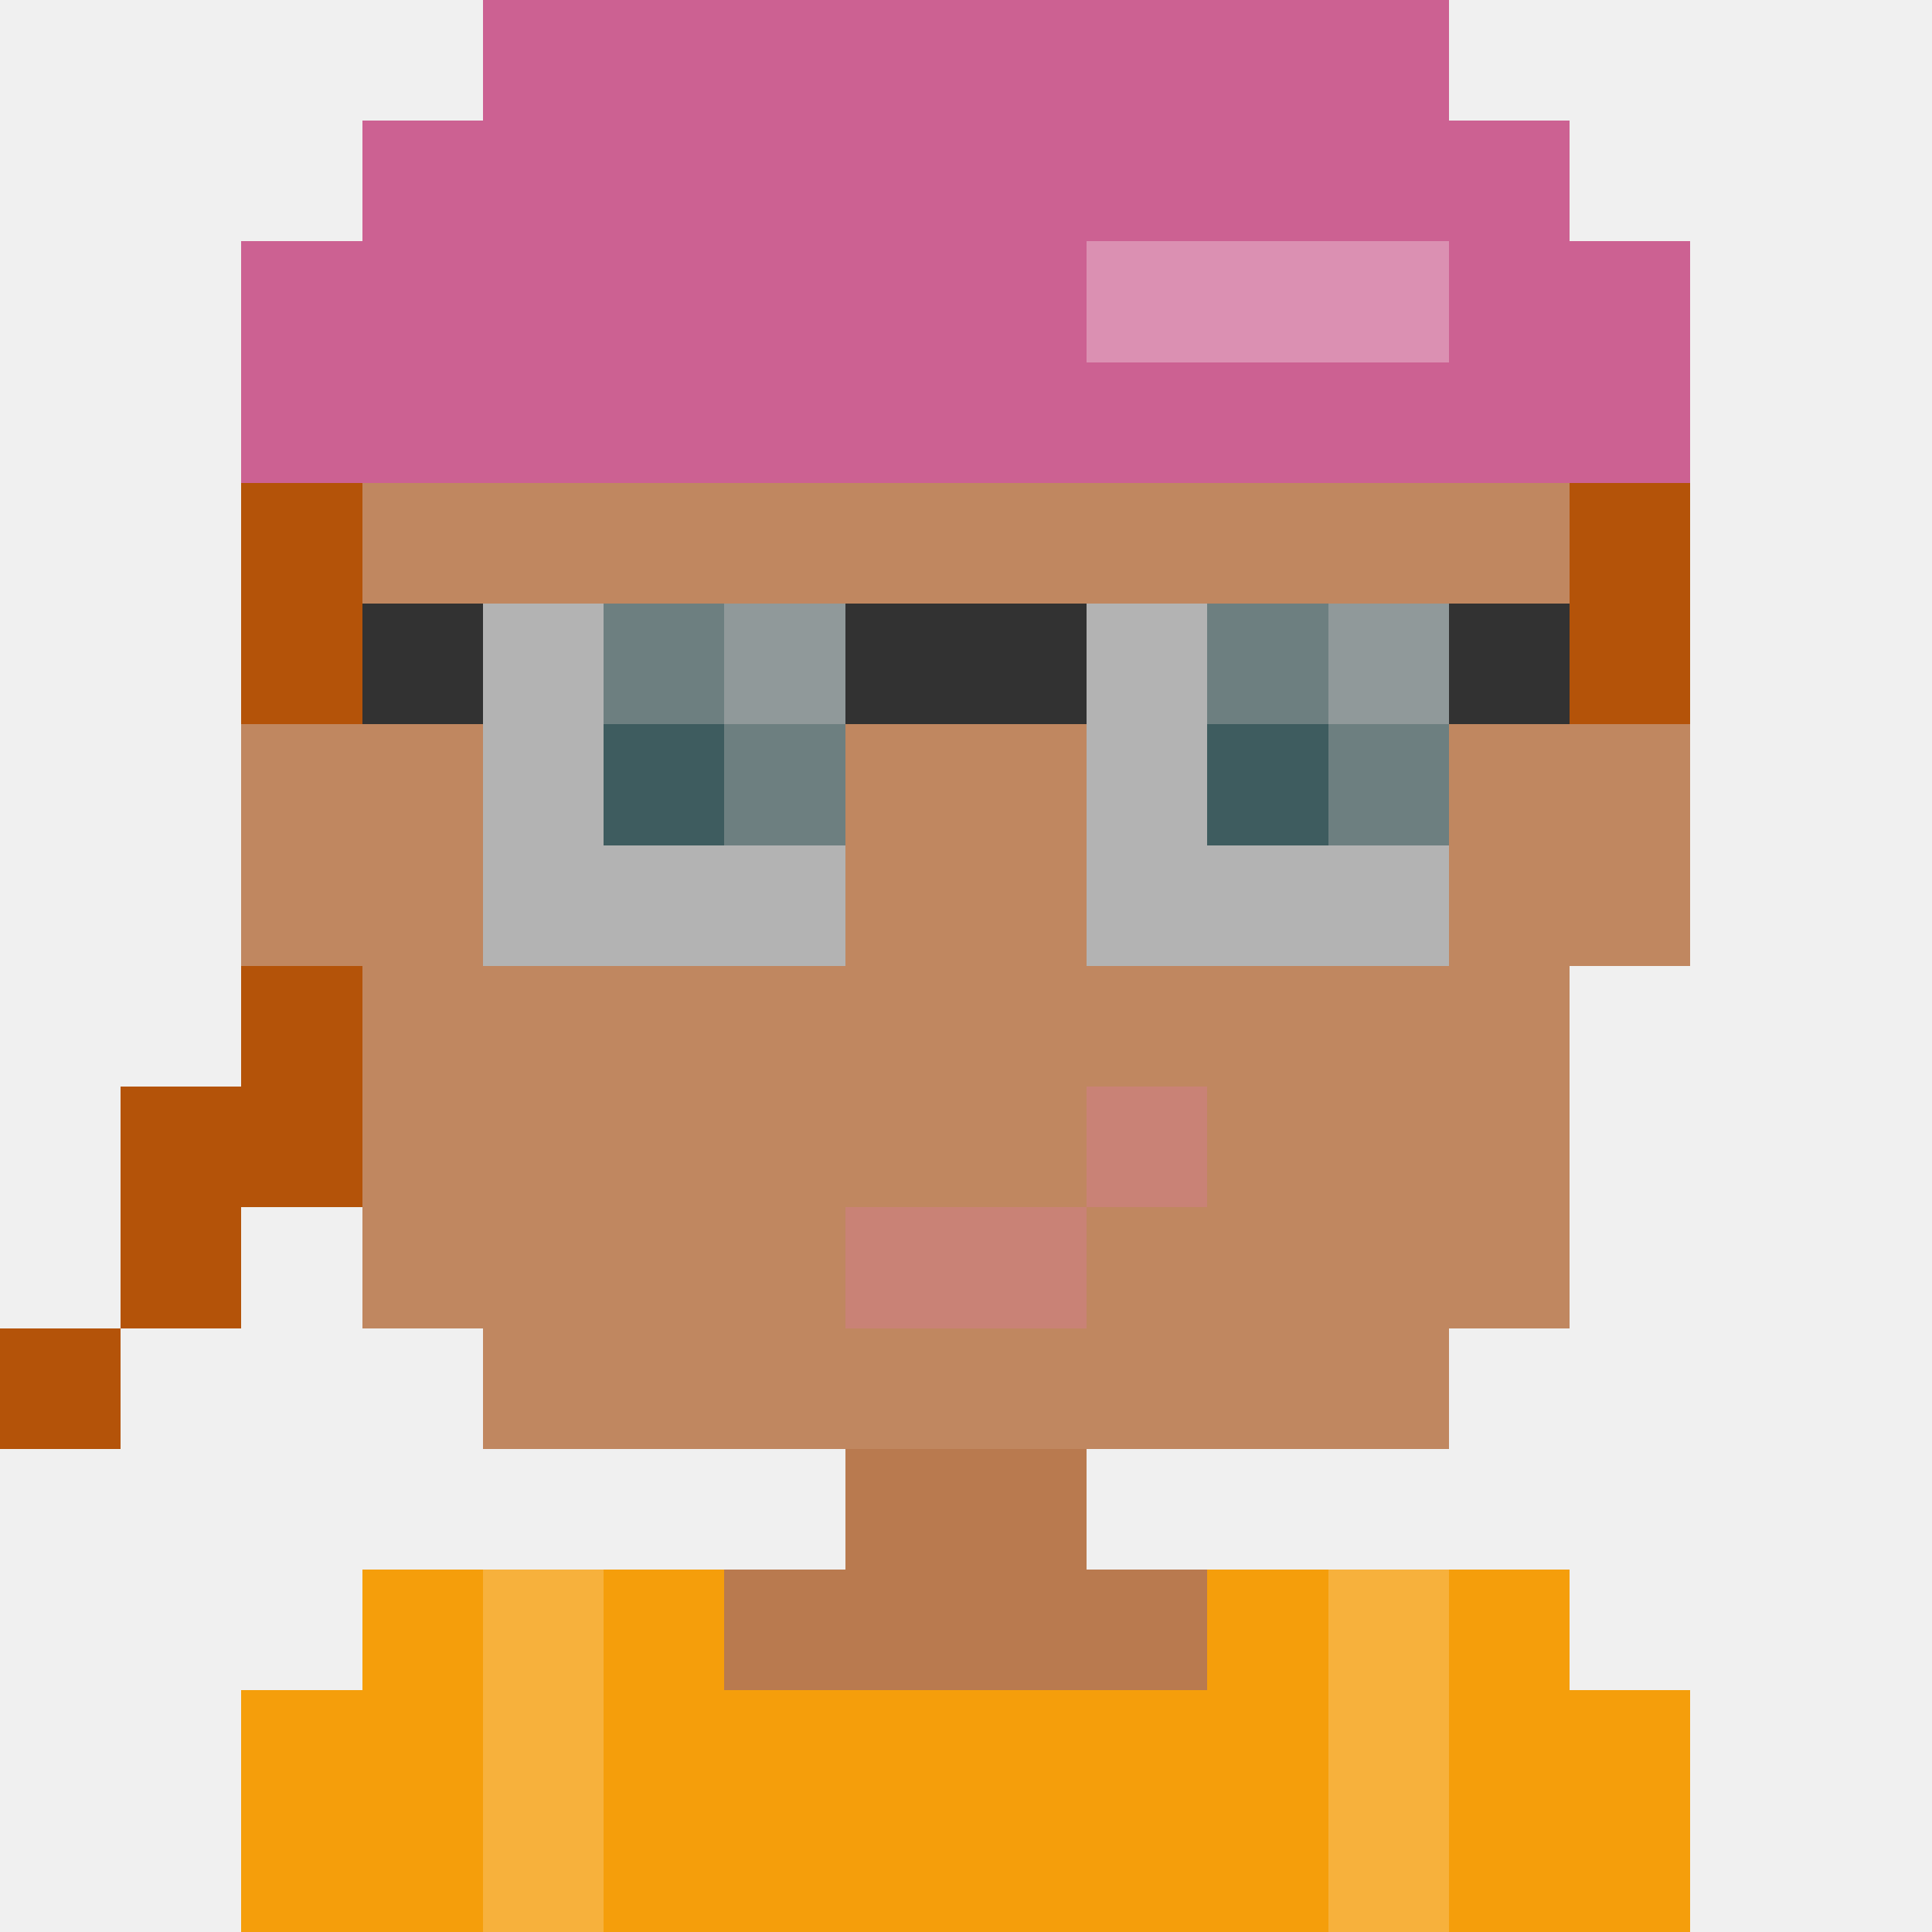
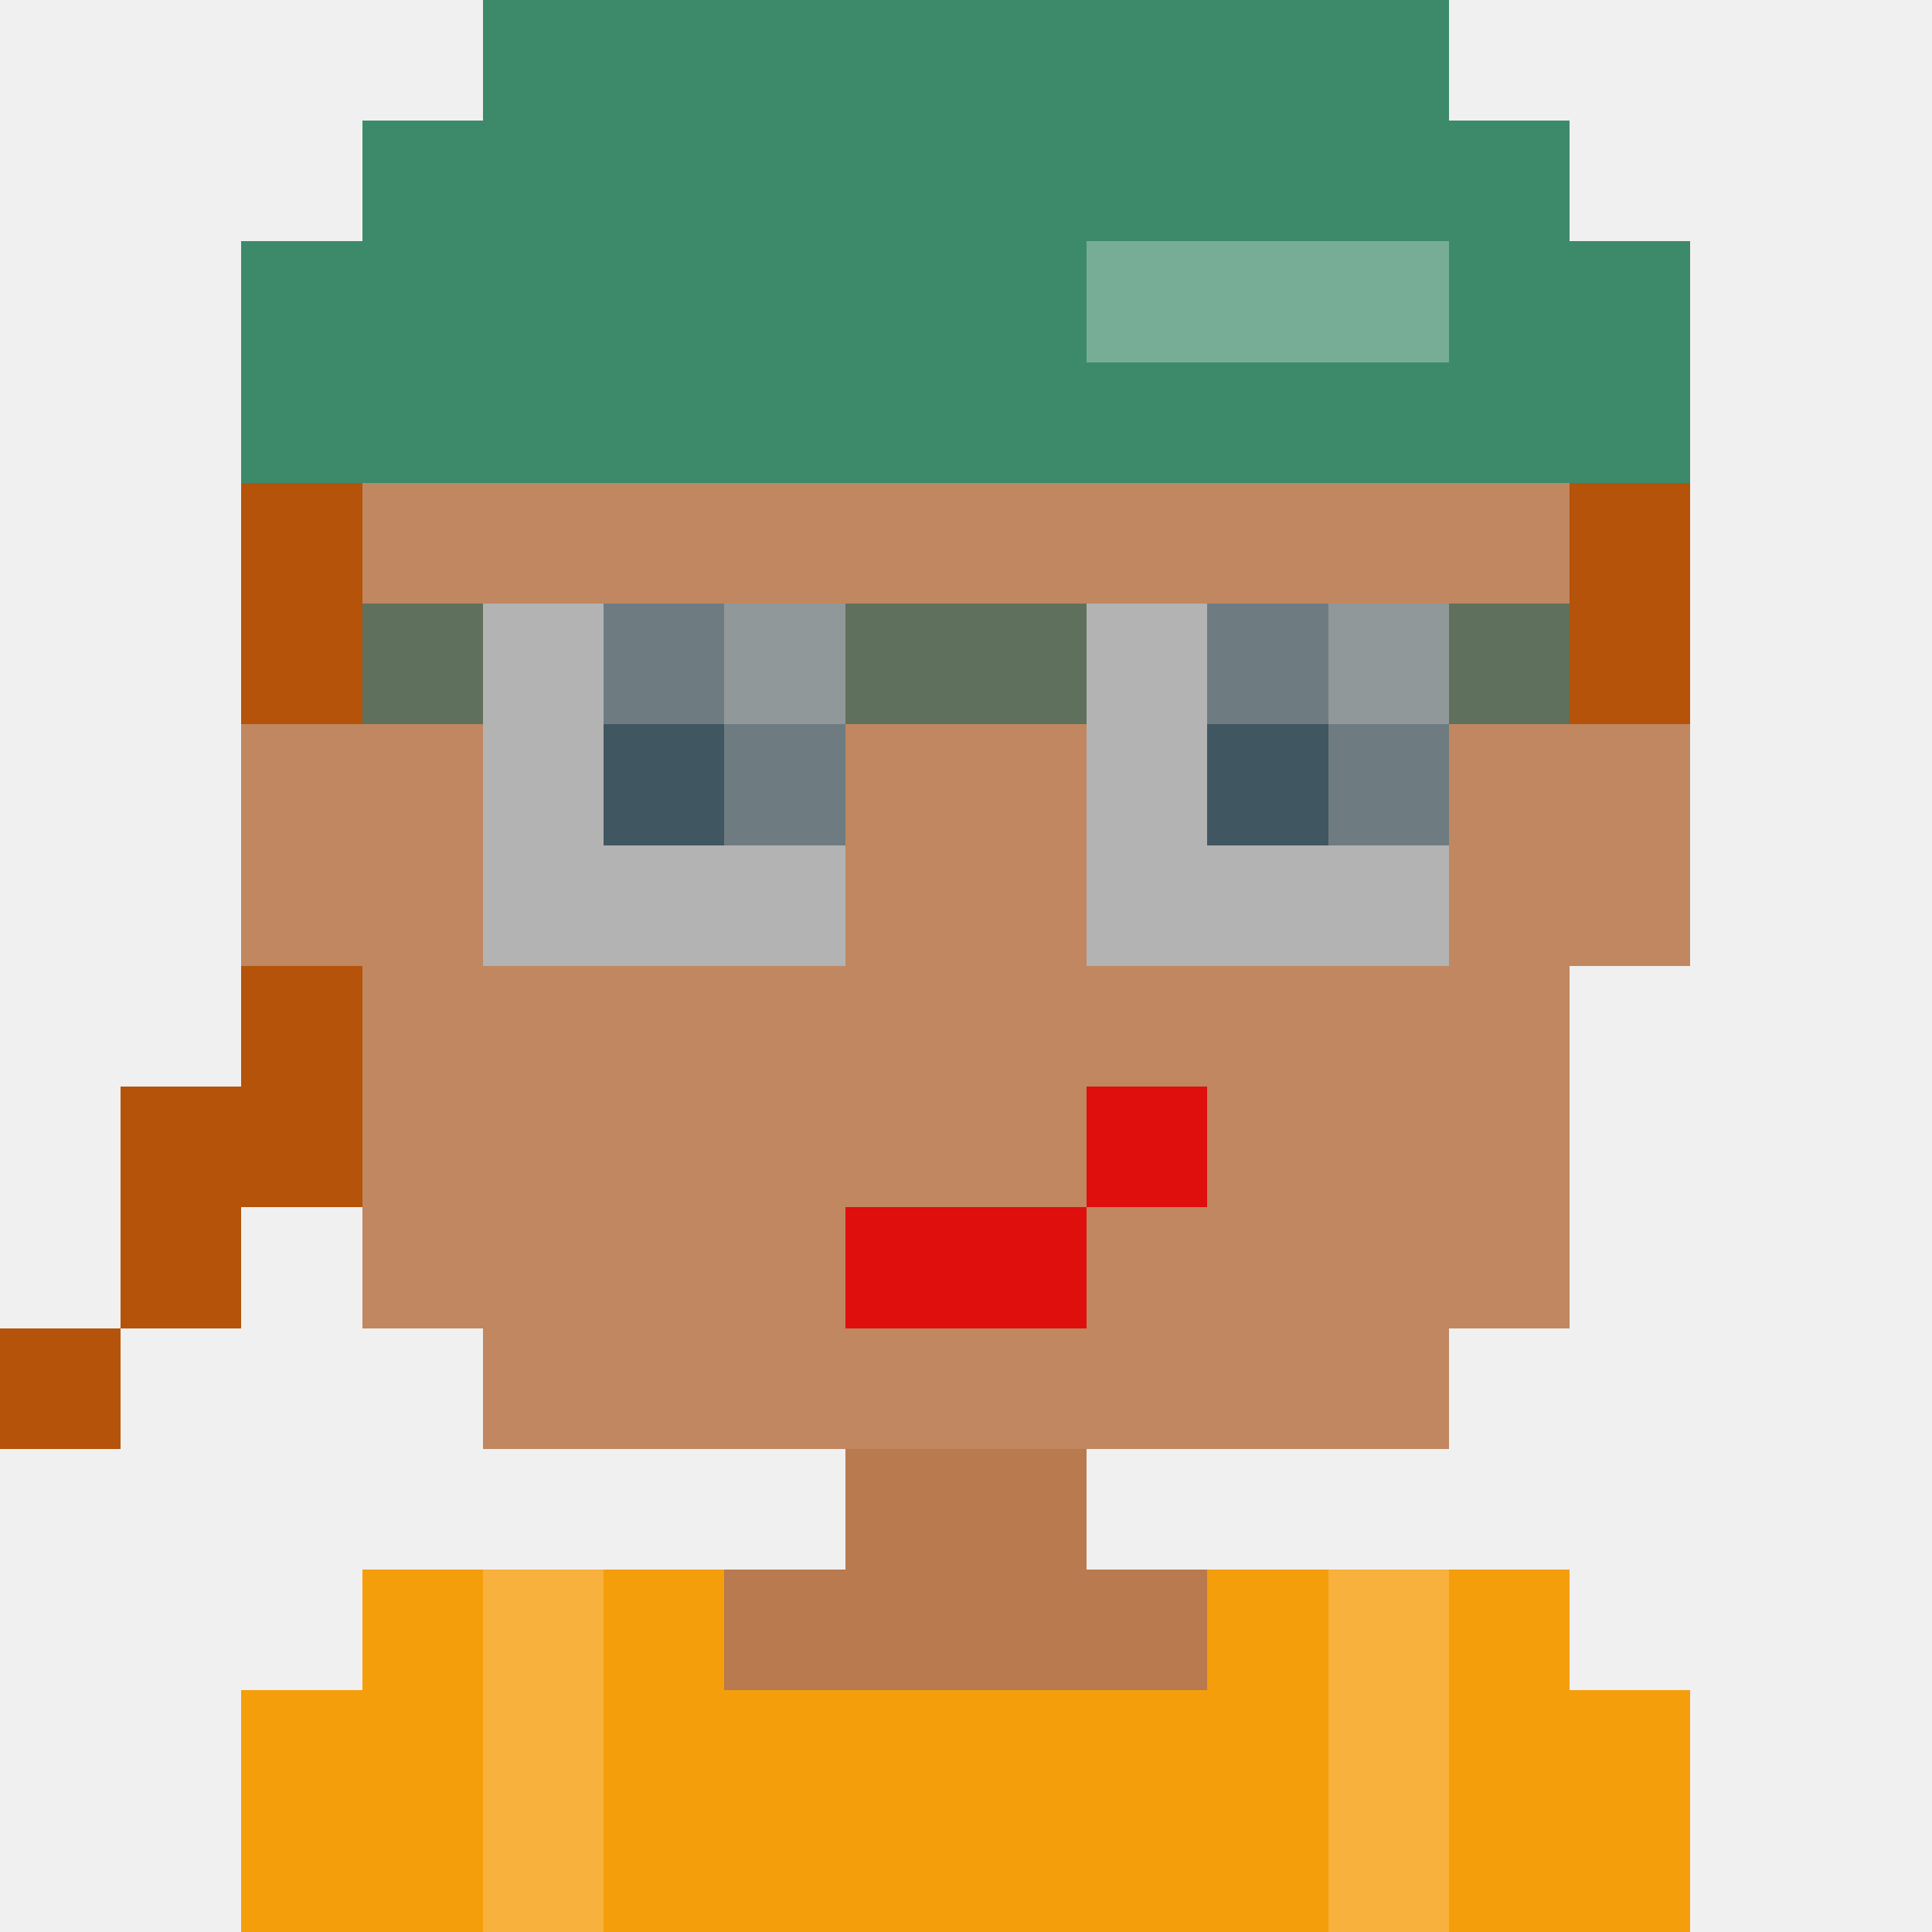
- <svg xmlns="http://www.w3.org/2000/svg" viewBox="0 0 16 16" fill="none" shape-rendering="crispEdges" aria-hidden="true">
-   <defs>
-     <g id="clothes-variant23-1bd33700">
-       <path d="M8 1h3v1h1v2H0V2h1V1h3v1h4z" fill="#f59e0b" />
-       <path fill="white" fill-opacity=".2" d="M2 1h1v3H2zm7 0h1v3H9z" />
-     </g>
-     <g id="eyes-variant10-1bd33700">
-       <path fill="white" d="M0 0h3v3H0zm5 0h3v3H5z" />
-       <path fill="#588387" d="M6 0h2v2H6zM1 0h2v2H1z" />
-       <path fill="white" fill-opacity=".4" d="M1 0h1v1H1zm1 1h1v1H2zm4-1h1v1H6zm1 1h1v1H7z" />
-       <path fill="white" fill-opacity=".7" d="M7 0h1v1H7zM2 0h1v1H2z" />
-     </g>
-     <g id="glasses-dark04-1bd33700">
-       <path fill="black" fill-opacity=".3" d="M2 1h3v3H2zm5 0h3v3H7z" />
-       <path fill="#323232" d="M1 1h1v1H1zm4 0h2v1H5zm5 0h1v1h-1z" />
-     </g>
-     <g id="mouth-happy10-1bd33700">
-       <path d="M4 0v1H3v1H1V1h2V0z" fill="#c98276" />
-     </g>
-     <g id="hair-long19-1bd33700">
-       <path d="M13 2H3v1H2v3h1V4h10v2h1V3h-1zM3 8H2v1H1v2H0v1h1v-1h1v-1h1z" fill="#b45309" />
-     </g>
-     <g id="hat-variant08-1bd33700">
-       <path d="M3 0h8v1h1v1h1v2H1V2h1V1h1z" fill="#cc6192" />
-       <path fill="white" fill-opacity=".3" d="M11 2v1H8V2z" />
-     </g>
-     <clipPath id="clip-1bd33700">
-       <rect width="16" height="16" rx="0" ry="0" />
-     </clipPath>
-   </defs>
-   <g clip-path="url(#clip-1bd33700)">
-     <path d="M4 2h8v1h1v3h1v2h-1v3h-1v1H9v1h4v1h1v2H2v-2h1v-1h4v-1H4v-1H3V8H2V6h1V3h1z" fill="#b97a4f" />
-     <path d="M4 2h8v1h1v3h1v2h-1v3h-1v1H4v-1H3V8H2V6h1V3h1z" fill="white" fill-opacity=".1" />
-     <use transform="translate(2 12)" href="#clothes-variant23-1bd33700" />
-     <use transform="translate(4 5)" href="#eyes-variant10-1bd33700" />
-     <use transform="translate(2 4)" href="#glasses-dark04-1bd33700" />
-     <use transform="translate(6 9)" href="#mouth-happy10-1bd33700" />
-     <use href="#hair-long19-1bd33700" />
-     <use transform="translate(1)" href="#hat-variant08-1bd33700" />
+ <svg xmlns="http://www.w3.org/2000/svg" viewBox="0 0 16 16" fill="none" shape-rendering="crispEdges">
+   <mask id="viewboxMask">
+     <rect width="16" height="16" rx="0" ry="0" x="0" y="0" fill="#fff" />
+   </mask>
+   <g mask="url(#viewboxMask)">
+     <path d="M4 2h8v1h1v3h1v2h-1v3h-1v1H9v1h4v1h1v2H2v-2h1v-1h4v-1H4v-1H3V8H2V6h1V3h1V2Z" fill="#b97a4f" />
+     <path d="M4 2h8v1h1v3h1v2h-1v3h-1v1H4v-1H3V8H2V6h1V3h1V2Z" fill="#fff" fill-opacity=".1" />
+     <path d="M10 13h3v1h1v2H2v-2h1v-1h3v1h4v-1Z" fill="#f59e0b" />
+     <path fill="#fff" fill-opacity=".2" d="M4 13h1v3H4zM11 13h1v3h-1z" />
+     <path fill="#fff" d="M4 5h3v3H4zM9 5h3v3H9z" />
+     <path fill="#5b7c8b" d="M10 5h2v2h-2zM5 5h2v2H5z" />
+     <path fill="#fff" fill-opacity=".4" d="M5 5h1v1H5zM6 6h1v1H6zM10 5h1v1h-1zM11 6h1v1h-1z" />
+     <path fill="#fff" fill-opacity=".7" d="M11 5h1v1h-1zM6 5h1v1H6z" />
+     <path fill="#000" fill-opacity=".3" d="M4 5h3v3H4zM9 5h3v3H9z" />
+     <path fill="#5f705c" d="M3 5h1v1H3zM7 5h2v1H7zM12 5h1v1h-1z" />
+     <path d="M10 9v1H9v1H7v-1h2V9h1Z" fill="#de0f0d" />
+     <path d="M13 2H3v1H2v3h1V4h10v2h1V3h-1V2ZM3 8H2v1H1v2H0v1h1v-1h1v-1h1V8Z" fill="#b45309" />
+     <path d="M4 0h8v1h1v1h1v2H2V2h1V1h1V0Z" fill="#3d8a6b" />
+     <path fill="#fff" fill-opacity=".3" d="M12 2v1H9V2z" />
  </g>
</svg>
